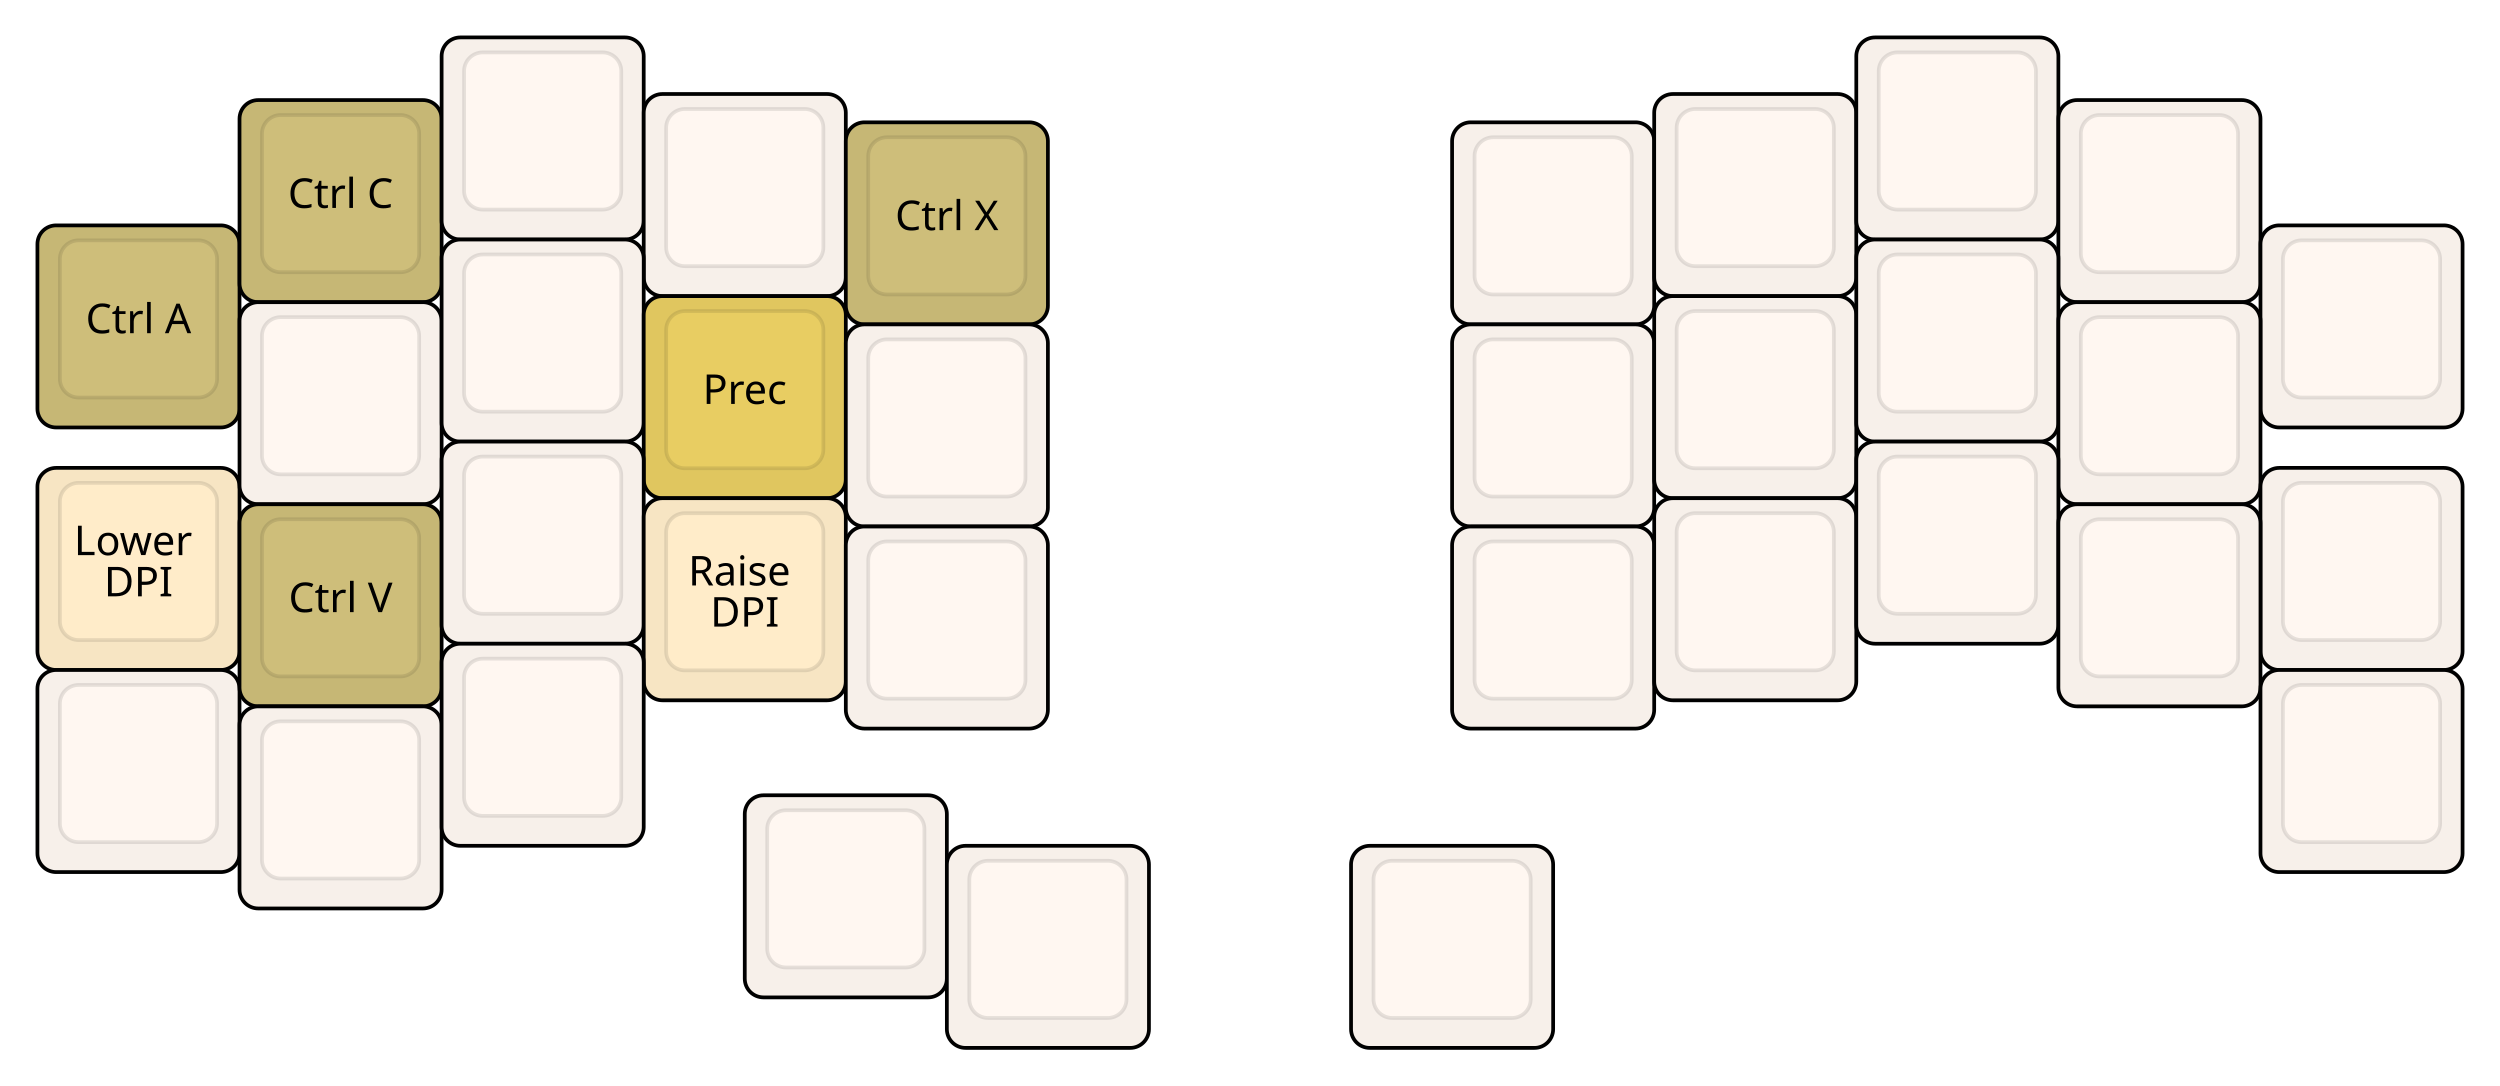
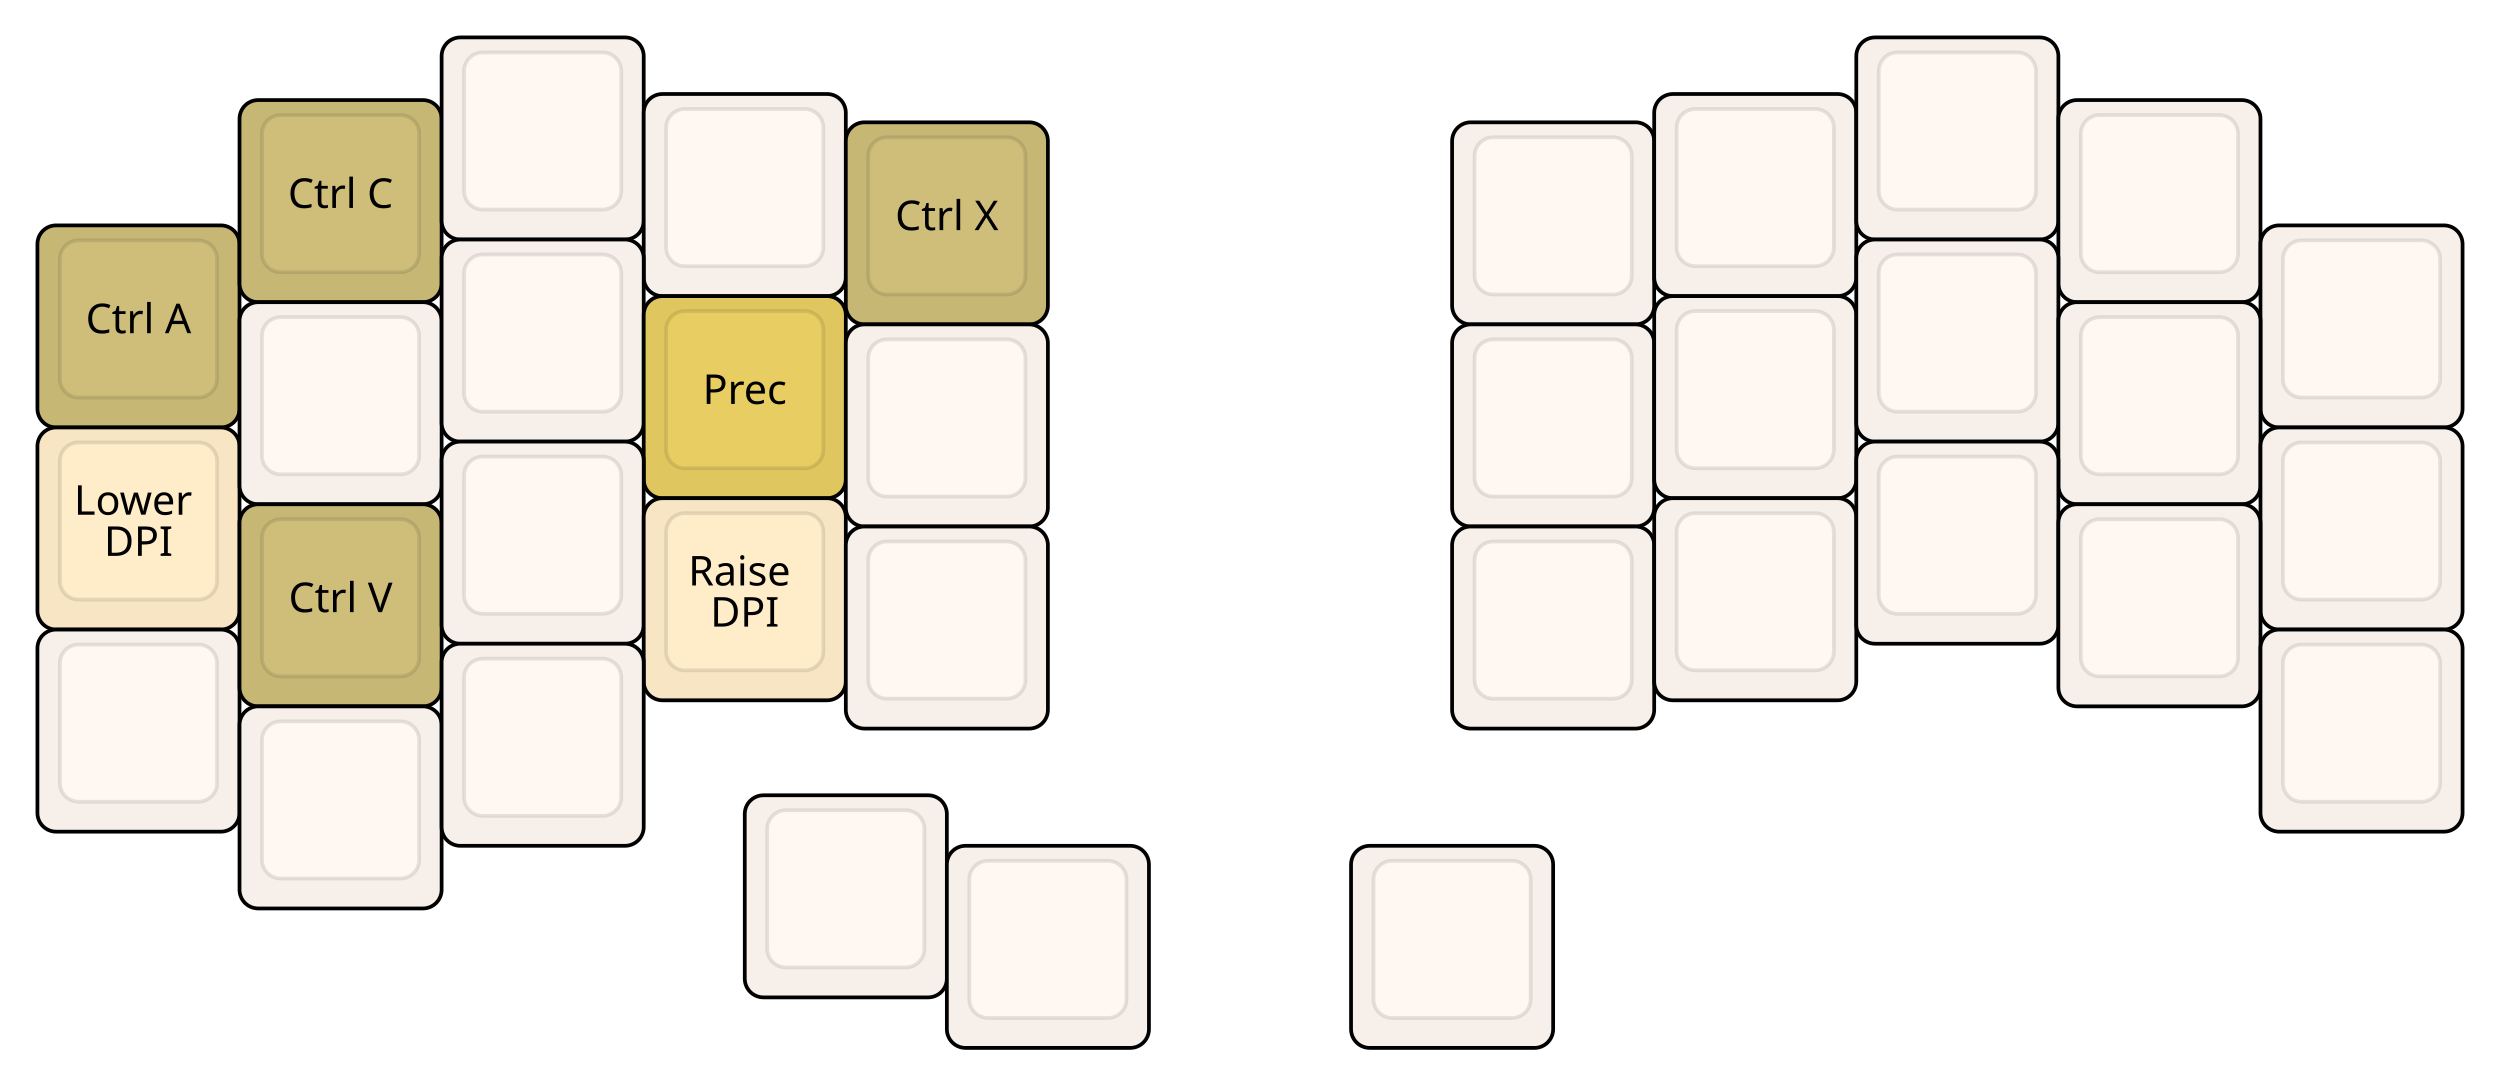
<svg xmlns="http://www.w3.org/2000/svg" width="668px" height="290x" viewBox="0 0 668 290">
  <style type="text/css">
    .keycap .border { stroke: black; stroke-width: 1; }
    .keycap .inner.border { stroke: rgba(0,0,0,.1); }
    .keycap { font-family: sans-serif; font-size: 11px}
    .keycap .sub { font-size: 9px}
  </style>
  <g class="keycap mod_implicit">
    <rect x="10" y="60.22" width="54" height="54" rx="5" fill="#c6b775" class="outer border" />
    <rect x="16" y="64.22" width="42" height="42" rx="5" fill="#cebe7a" class="inner border" />
    <text x="37" y="85.22" text-anchor="middle" dominant-baseline="middle" class="main">
      <tspan x="37" dy="0">Ctrl A</tspan>
    </text>
  </g>
  <g class="keycap mod_implicit">
    <rect x="64" y="26.74" width="54" height="54" rx="5" fill="#c6b775" class="outer border" />
    <rect x="70" y="30.74" width="42" height="42" rx="5" fill="#cebe7a" class="inner border" />
    <text x="91" y="51.74" text-anchor="middle" dominant-baseline="middle" class="main">
      <tspan x="91" dy="0">Ctrl C</tspan>
    </text>
  </g>
  <g class="keycap blank">
    <rect x="118" y="10" width="54" height="54" rx="5" fill="#f7f0ea" class="outer border" />
    <rect x="124" y="14" width="42" height="42" rx="5" fill="#fff7f1" class="inner border" />
  </g>
  <g class="keycap blank">
    <rect x="172" y="25.12" width="54" height="54" rx="5" fill="#f7f0ea" class="outer border" />
    <rect x="178" y="29.12" width="42" height="42" rx="5" fill="#fff7f1" class="inner border" />
  </g>
  <g class="keycap mod_implicit">
    <rect x="226" y="32.68" width="54" height="54" rx="5" fill="#c6b775" class="outer border" />
    <rect x="232" y="36.68" width="42" height="42" rx="5" fill="#cebe7a" class="inner border" />
    <text x="253" y="57.68" text-anchor="middle" dominant-baseline="middle" class="main">
      <tspan x="253" dy="0">Ctrl X</tspan>
    </text>
  </g>
  <g class="keycap blank">
    <rect x="388" y="32.68" width="54" height="54" rx="5" fill="#f7f0ea" class="outer border" />
    <rect x="394" y="36.68" width="42" height="42" rx="5" fill="#fff7f1" class="inner border" />
  </g>
  <g class="keycap blank">
    <rect x="442" y="25.12" width="54" height="54" rx="5" fill="#f7f0ea" class="outer border" />
    <rect x="448" y="29.12" width="42" height="42" rx="5" fill="#fff7f1" class="inner border" />
  </g>
  <g class="keycap blank">
    <rect x="496" y="10" width="54" height="54" rx="5" fill="#f7f0ea" class="outer border" />
    <rect x="502" y="14" width="42" height="42" rx="5" fill="#fff7f1" class="inner border" />
  </g>
  <g class="keycap blank">
    <rect x="550" y="26.74" width="54" height="54" rx="5" fill="#f7f0ea" class="outer border" />
    <rect x="556" y="30.74" width="42" height="42" rx="5" fill="#fff7f1" class="inner border" />
  </g>
  <g class="keycap blank">
    <rect x="604" y="60.22" width="54" height="54" rx="5" fill="#f7f0ea" class="outer border" />
    <rect x="610" y="64.22" width="42" height="42" rx="5" fill="#fff7f1" class="inner border" />
  </g>
  <g class="keycap default">
-     <rect x="10" y="125.02" width="54" height="54" rx="5" fill="#f7e5c3" class="outer border" />
-     <rect x="16" y="129.02" width="42" height="42" rx="5" fill="#ffecc9" class="inner border" />
-     <text x="37" y="144.52" text-anchor="middle" dominant-baseline="middle" class="main">
+     <rect x="10" y="114.22" width="54" height="54" rx="5" fill="#f7e5c3" class="outer border" />
+     <rect x="16" y="118.22" width="42" height="42" rx="5" fill="#ffecc9" class="inner border" />
+     <text x="37" y="133.72" text-anchor="middle" dominant-baseline="middle" class="main">
      <tspan x="37" dy="0">Lower</tspan>
      <tspan x="37" dy="11">DPI</tspan>
    </text>
  </g>
  <g class="keycap blank">
    <rect x="64" y="80.74" width="54" height="54" rx="5" fill="#f7f0ea" class="outer border" />
    <rect x="70" y="84.74" width="42" height="42" rx="5" fill="#fff7f1" class="inner border" />
  </g>
  <g class="keycap blank">
    <rect x="118" y="64" width="54" height="54" rx="5" fill="#f7f0ea" class="outer border" />
    <rect x="124" y="68" width="42" height="42" rx="5" fill="#fff7f1" class="inner border" />
  </g>
  <g class="keycap special">
    <rect x="172" y="79.12" width="54" height="54" rx="5" fill="#e0c65f" class="outer border" />
    <rect x="178" y="83.12" width="42" height="42" rx="5" fill="#e8cd62" class="inner border" />
    <text x="199" y="104.12" text-anchor="middle" dominant-baseline="middle" class="main">
      <tspan x="199" dy="0">Prec</tspan>
    </text>
  </g>
  <g class="keycap blank">
    <rect x="226" y="86.68" width="54" height="54" rx="5" fill="#f7f0ea" class="outer border" />
    <rect x="232" y="90.68" width="42" height="42" rx="5" fill="#fff7f1" class="inner border" />
  </g>
  <g class="keycap blank">
    <rect x="388" y="86.68" width="54" height="54" rx="5" fill="#f7f0ea" class="outer border" />
    <rect x="394" y="90.68" width="42" height="42" rx="5" fill="#fff7f1" class="inner border" />
  </g>
  <g class="keycap blank">
    <rect x="442" y="79.12" width="54" height="54" rx="5" fill="#f7f0ea" class="outer border" />
    <rect x="448" y="83.12" width="42" height="42" rx="5" fill="#fff7f1" class="inner border" />
  </g>
  <g class="keycap blank">
    <rect x="496" y="64" width="54" height="54" rx="5" fill="#f7f0ea" class="outer border" />
    <rect x="502" y="68" width="42" height="42" rx="5" fill="#fff7f1" class="inner border" />
  </g>
  <g class="keycap blank">
    <rect x="550" y="80.74" width="54" height="54" rx="5" fill="#f7f0ea" class="outer border" />
    <rect x="556" y="84.74" width="42" height="42" rx="5" fill="#fff7f1" class="inner border" />
  </g>
  <g class="keycap blank">
-     <rect x="604" y="125.02" width="54" height="54" rx="5" fill="#f7f0ea" class="outer border" />
-     <rect x="610" y="129.02" width="42" height="42" rx="5" fill="#fff7f1" class="inner border" />
+     <rect x="604" y="114.22" width="54" height="54" rx="5" fill="#f7f0ea" class="outer border" />
+     <rect x="610" y="118.22" width="42" height="42" rx="5" fill="#fff7f1" class="inner border" />
  </g>
  <g class="keycap blank">
-     <rect x="10" y="179.02" width="54" height="54" rx="5" fill="#f7f0ea" class="outer border" />
-     <rect x="16" y="183.02" width="42" height="42" rx="5" fill="#fff7f1" class="inner border" />
+     <rect x="10" y="168.22" width="54" height="54" rx="5" fill="#f7f0ea" class="outer border" />
+     <rect x="16" y="172.22" width="42" height="42" rx="5" fill="#fff7f1" class="inner border" />
  </g>
  <g class="keycap mod_implicit">
    <rect x="64" y="134.74" width="54" height="54" rx="5" fill="#c6b775" class="outer border" />
    <rect x="70" y="138.74" width="42" height="42" rx="5" fill="#cebe7a" class="inner border" />
    <text x="91" y="159.74" text-anchor="middle" dominant-baseline="middle" class="main">
      <tspan x="91" dy="0">Ctrl V</tspan>
    </text>
  </g>
  <g class="keycap blank">
    <rect x="118" y="118" width="54" height="54" rx="5" fill="#f7f0ea" class="outer border" />
    <rect x="124" y="122" width="42" height="42" rx="5" fill="#fff7f1" class="inner border" />
  </g>
  <g class="keycap default">
    <rect x="172" y="133.12" width="54" height="54" rx="5" fill="#f7e5c3" class="outer border" />
    <rect x="178" y="137.12" width="42" height="42" rx="5" fill="#ffecc9" class="inner border" />
    <text x="199" y="152.62" text-anchor="middle" dominant-baseline="middle" class="main">
      <tspan x="199" dy="0">Raise</tspan>
      <tspan x="199" dy="11">DPI</tspan>
    </text>
  </g>
  <g class="keycap blank">
    <rect x="226" y="140.68" width="54" height="54" rx="5" fill="#f7f0ea" class="outer border" />
    <rect x="232" y="144.68" width="42" height="42" rx="5" fill="#fff7f1" class="inner border" />
  </g>
  <g class="keycap blank">
    <rect x="388" y="140.68" width="54" height="54" rx="5" fill="#f7f0ea" class="outer border" />
    <rect x="394" y="144.68" width="42" height="42" rx="5" fill="#fff7f1" class="inner border" />
  </g>
  <g class="keycap blank">
    <rect x="442" y="133.12" width="54" height="54" rx="5" fill="#f7f0ea" class="outer border" />
    <rect x="448" y="137.12" width="42" height="42" rx="5" fill="#fff7f1" class="inner border" />
  </g>
  <g class="keycap blank">
    <rect x="496" y="118" width="54" height="54" rx="5" fill="#f7f0ea" class="outer border" />
    <rect x="502" y="122" width="42" height="42" rx="5" fill="#fff7f1" class="inner border" />
  </g>
  <g class="keycap blank">
    <rect x="550" y="134.74" width="54" height="54" rx="5" fill="#f7f0ea" class="outer border" />
    <rect x="556" y="138.74" width="42" height="42" rx="5" fill="#fff7f1" class="inner border" />
  </g>
  <g class="keycap blank">
-     <rect x="604" y="179.02" width="54" height="54" rx="5" fill="#f7f0ea" class="outer border" />
-     <rect x="610" y="183.02" width="42" height="42" rx="5" fill="#fff7f1" class="inner border" />
+     <rect x="604" y="168.22" width="54" height="54" rx="5" fill="#f7f0ea" class="outer border" />
+     <rect x="610" y="172.22" width="42" height="42" rx="5" fill="#fff7f1" class="inner border" />
  </g>
  <g class="keycap blank">
    <rect x="64" y="188.74" width="54" height="54" rx="5" fill="#f7f0ea" class="outer border" />
    <rect x="70" y="192.74" width="42" height="42" rx="5" fill="#fff7f1" class="inner border" />
  </g>
  <g class="keycap blank">
    <rect x="118" y="172" width="54" height="54" rx="5" fill="#f7f0ea" class="outer border" />
    <rect x="124" y="176" width="42" height="42" rx="5" fill="#fff7f1" class="inner border" />
  </g>
  <g class="keycap blank">
    <rect x="199" y="212.5" width="54" height="54" rx="5" fill="#f7f0ea" class="outer border" />
    <rect x="205" y="216.5" width="42" height="42" rx="5" fill="#fff7f1" class="inner border" />
  </g>
  <g class="keycap blank">
    <rect x="253" y="226" width="54" height="54" rx="5" fill="#f7f0ea" class="outer border" />
    <rect x="259" y="230" width="42" height="42" rx="5" fill="#fff7f1" class="inner border" />
  </g>
  <g class="keycap blank">
    <rect x="361" y="226" width="54" height="54" rx="5" fill="#f7f0ea" class="outer border" />
    <rect x="367" y="230" width="42" height="42" rx="5" fill="#fff7f1" class="inner border" />
  </g>
</svg>
